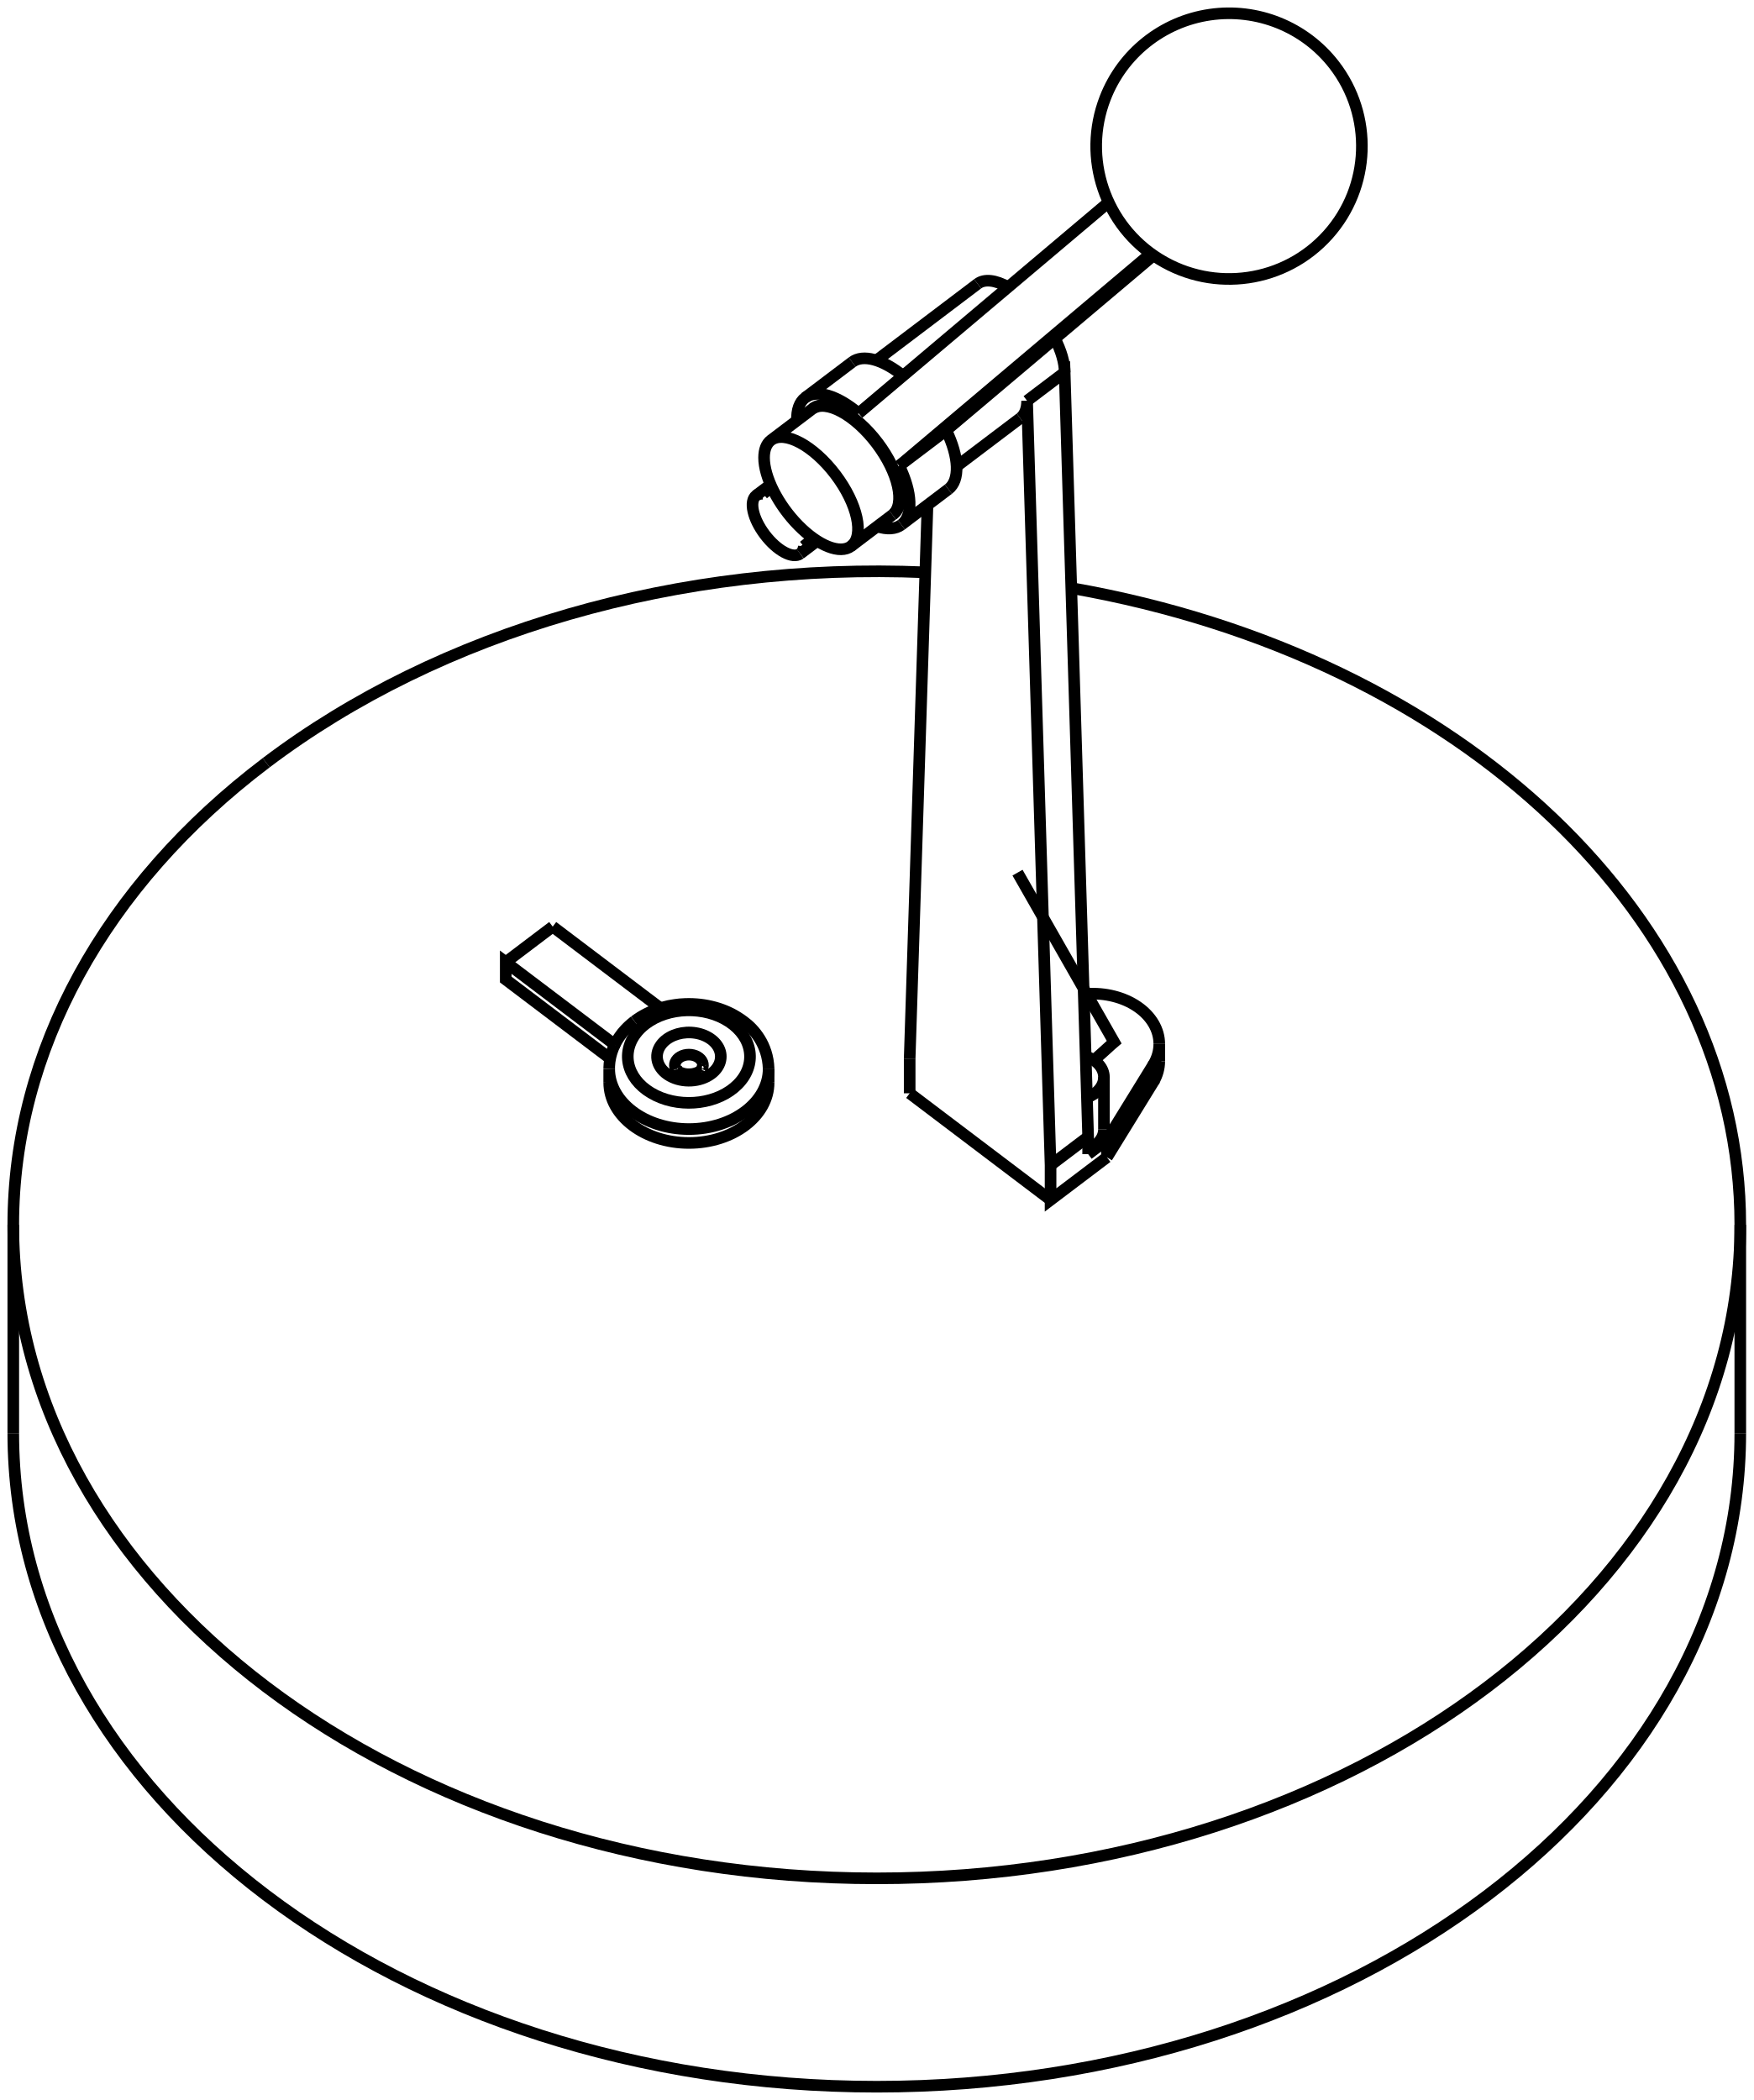
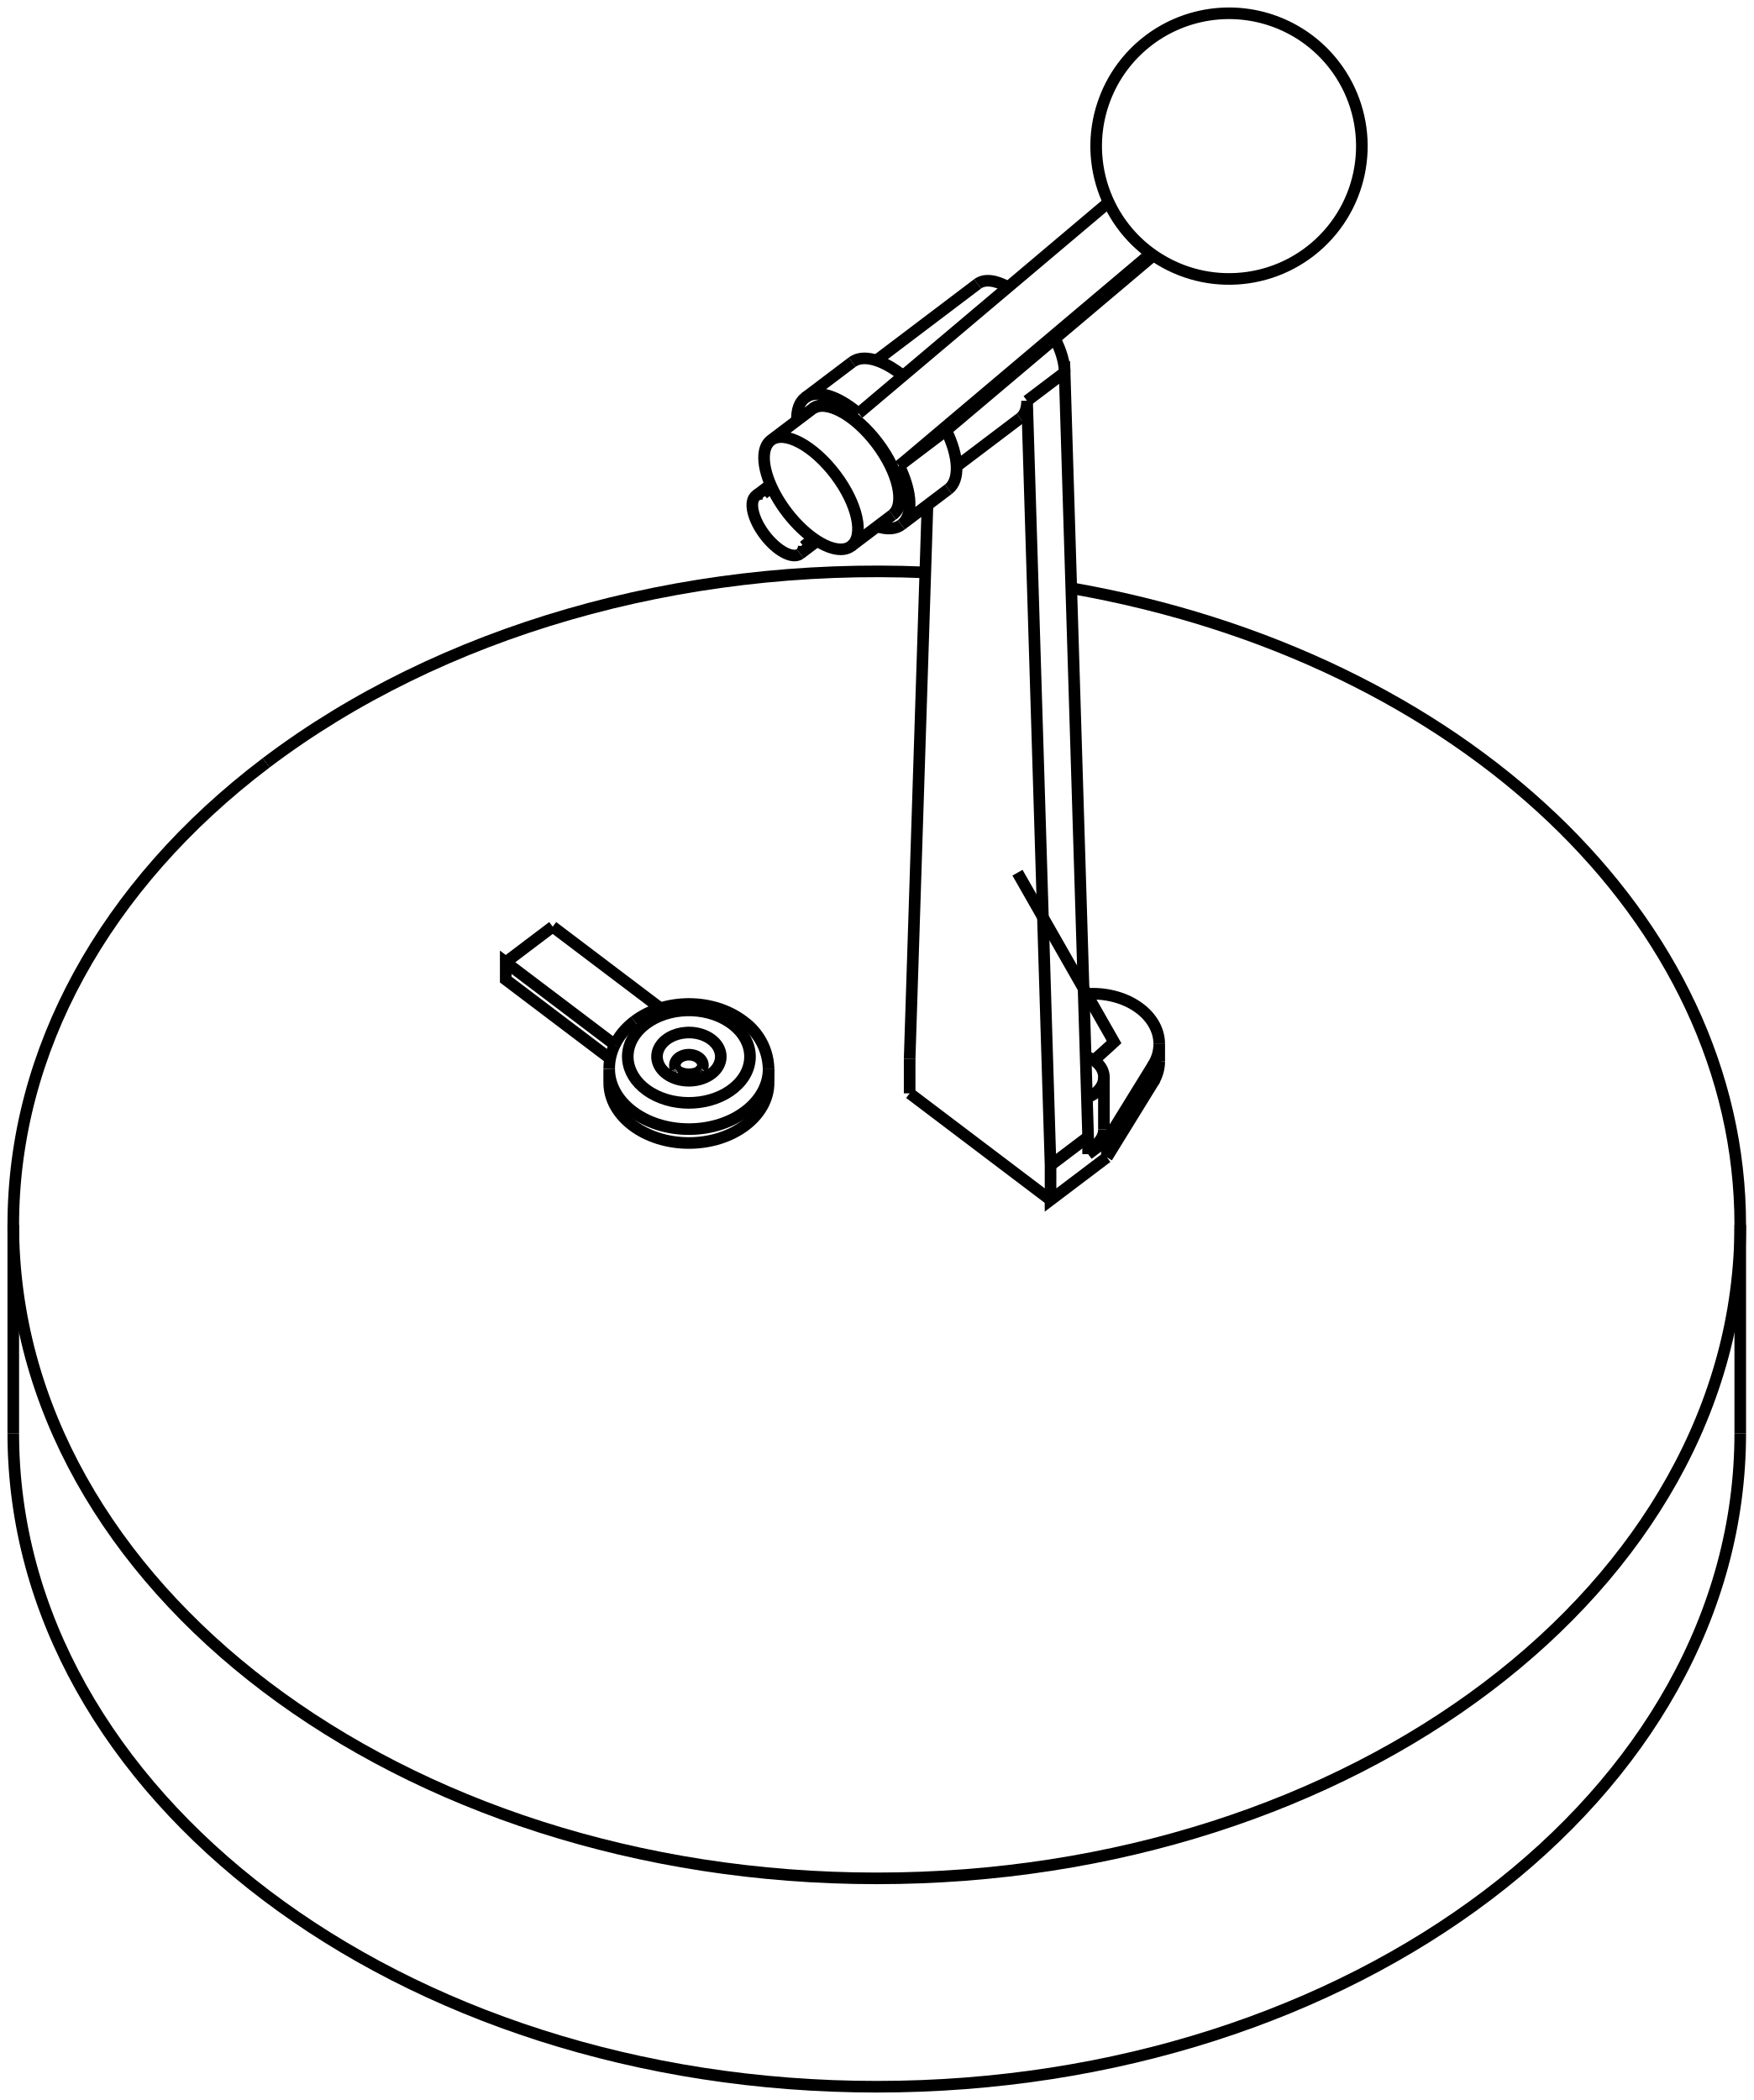
- <svg xmlns="http://www.w3.org/2000/svg" version="1.1" viewBox="-66 -53.984 132 158.084" fill="none" stroke="black" stroke-width="0.6%" vector-effect="non-scaling-stroke">
-   <path d="M -45.962 3.431 A 65 49.196 360 0 1 3.654 -10.9" />
-   <path d="M 14.641 -9.714 A 65 49.196 360 0 1 65 38.218 A 65 49.196 360 0 1 -65 38.218 A 65 49.196 360 0 1 -45.962 3.431" />
-   <path d="M -65 53.904 A 65 49.196 180 0 0 65 53.904" />
-   <path d="M -20.142 27.514 A 6 4.541 180 0 0 -8.142 27.514" />
-   <path d="M -20.069 25.704 L -27.931 19.754 L -27.931 18.447 L -19.721 24.66" />
-   <path d="M 17.324 33.134 L 13.081 36.345 L 13.081 33.731 L 11.314 -23.814 A 5 2.311 232.879 0 1 10.796 -22.503" />
-   <path d="M 2.475 28.317 L 13.081 36.345" />
-   <path d="M 20.852 27.412 A 5 3.784 180 0 0 21.263 25.909" />
-   <path d="M 17.324 33.134 L 20.852 27.412 L 20.852 26.105 A 5 3.784 180 0 0 21.263 24.602 L 21.263 25.909" />
-   <path d="M -24.395 15.771 L -16.289 21.906" />
-   <path d="M -27.931 18.447 L -24.395 15.771" />
-   <path d="M -8.142 26.469 A 6 4.541 360 0 1 -20.142 26.469 L -20.142 27.514" />
-   <path d="M -19.722 24.661 Q -19.72 24.66 -19.721 24.66" />
-   <path d="M 15.91 32.897 L 15.91 31.59 L 14.142 -25.955 L 11.314 -23.814" />
-   <path d="M 15.91 32.897 L 17.324 31.827 L 20.852 26.105" />
-   <path d="M 17.324 33.134 L 17.324 31.827" />
-   <path d="M 15.91 31.59 L 13.081 33.731" />
-   <path d="M 2.475 25.703 L 2.475 28.317" />
-   <path d="M 3.817 -15.968 L 2.475 25.703" />
-   <path d="M 21.263 24.602 A 5 3.784 180 0 0 15.797 20.834" />
-   <path d="M -17.395 23.092 A 4.6 3.482 360 1 1 -18.179 23.884 A 4.6 3.482 360 0 1 -17.395 23.092 Z" />
-   <path d="M -19.718 24.655 A 5.942 4.497 180 0 0 -19.721 24.66" />
-   <path d="M 14.142 -25.955 A 5 2.311 52.879 0 0 13.41 -28.5" />
-   <path d="M 9.89 -32.373 A 5 2.311 52.879 0 0 7.589 -32.618" />
-   <path d="M 16.343 25.829 C 16.4 25.78 16.45 25.73 16.509 25.683 C 16.56 25.63 16.62 25.59 16.674 25.537 C 16.73 25.49 16.78 25.44 16.838 25.39 C 16.89 25.34 16.95 25.29 17.002 25.243 C 17.07 25.18 17.15 25.11 17.219 25.047 C 17.29 24.98 17.36 24.92 17.435 24.852 C 17.51 24.79 17.58 24.72 17.649 24.656 C 17.72 24.59 17.79 24.52 17.864 24.46 L 10.593 11.707" />
-   <path d="M 17.099 31.024 A 2.25 1.703 360 0 1 15.91 32.526" />
-   <path d="M -12.445 26.838 A 2.4 1.816 360 0 1 -16.248 24.683 A 2.4 1.816 360 1 1 -12.445 26.838 Z" />
-   <path d="M 15.724 25.533 A 2.25 1.703 360 0 1 17.099 27.102 L 17.099 31.024" />
-   <path d="M 17.099 27.102 A 2.25 1.703 360 0 1 15.819 28.639" />
-   <path d="M -15.135 26.484 A 1.058 0.801 360 1 1 -13.149 26.484 C -13.15 26.49 -13.15 26.49 -13.151 26.489 C -13.15 26.49 -13.15 26.49 -13.154 26.494 C -13.16 26.5 -13.16 26.5 -13.158 26.5 C -13.16 26.5 -13.16 26.5 -13.162 26.507 C -13.16 26.51 -13.17 26.51 -13.167 26.515 C -13.17 26.52 -13.17 26.52 -13.173 26.523 C -13.18 26.53 -13.18 26.53 -13.18 26.532 C -13.18 26.54 -13.19 26.54 -13.188 26.542 C -13.19 26.54 -13.19 26.55 -13.197 26.552 C -13.2 26.56 -13.2 26.56 -13.206 26.562 C -13.21 26.57 -13.21 26.57 -13.217 26.574 C -13.22 26.58 -13.23 26.58 -13.229 26.586 C -13.23 26.59 -13.24 26.59 -13.243 26.598 C -13.25 26.6 -13.25 26.61 -13.257 26.61 C -13.26 26.61 -13.27 26.62 -13.273 26.623 C -13.28 26.63 -13.28 26.63 -13.29 26.637" />
-   <path d="M 1.644 -17.141 A 4 1.849 52.879 0 0 1.684 -17.362" />
-   <path d="M -2.662 -23.104 A 4 1.849 52.879 0 0 -2.885 -23.125" />
-   <path d="M 1.179 -15.225 A 5 2.311 52.879 0 0 -4.856 -23.198 L -7.967 -20.844 A 5 2.311 232.879 1 1 -1.932 -12.87 A 5 2.311 232.879 0 1 -8.485 -19.533 A 5 2.311 232.879 0 1 -7.967 -20.844" />
-   <path d="M 5.389 -17.157 A 6 2.773 52.879 0 0 5.227 -21.593 L 20.827 -34.76" />
-   <path d="M 1.98 -25.697 A 6 2.773 52.879 0 0 -1.853 -26.725" />
-   <path d="M 1.692 -18.917 L 20.629 -34.901" />
-   <path d="M 1.692 -18.917 L 5.227 -21.593" />
-   <path d="M -5.489 -12.857 L -4.774 -13.46" />
-   <path d="M 1.692 -18.917 A 6 2.773 232.879 0 1 1.853 -14.481 L 5.389 -17.157" />
-   <path d="M 1.853 -14.481 A 6 2.773 232.879 0 1 0.028 -14.353" />
-   <path d="M 17.454 -38.757 L -1.37 -22.869" />
-   <path d="M -6.007 -22.327 A 6 2.773 232.879 0 1 -5.389 -24.049 L -1.853 -26.725" />
-   <path d="M -5.389 -24.049 A 6 2.773 232.879 0 1 -1.37 -22.869" />
-   <path d="M -7.923 -17.338 L -8.551 -16.808" />
-   <path d="M -5.489 -12.857 A 2.75 1.271 232.879 0 1 -5.765 -12.298 L -4.704 -13.101 A 2.75 1.271 52.879 0 0 -4.535 -13.298" />
-   <path d="M -5.765 -12.298 A 2.75 1.271 232.879 0 1 -9.084 -16.683 L -8.024 -17.486" />
-   <path d="M -9.084 -16.683 A 2.75 1.271 232.879 0 1 -8.551 -16.808" />
-   <path d="M -4.82 -23.224 A 5 2.311 232.879 0 1 -4.785 -23.252 A 5 2.311 232.879 0 1 1.25 -15.278 A 5 2.311 232.879 0 1 1.214 -15.252" />
-   <path d="M -5.489 -12.857 L -4.731 -13.43" />
-   <path d="M -7.997 -17.505 A 2.75 1.271 52.879 0 0 -8.024 -17.486" />
-   <path d="M -4.399 -23.403 A 5 2.311 232.879 0 1 -4.376 -23.445" />
-   <path d="M 1.547 -15.62 A 5 2.311 232.879 0 1 1.5 -15.609" />
-   <path d="M -65 38.218 L -65 53.904" />
-   <path d="M 65 38.218 L 65 53.904" />
-   <path d="M -8.142 26.469 L -8.142 27.514" />
-   <path d="M -18.24 22.89 C -18.17 22.84 -18.1 22.79 -18.027 22.737 C -17.95 22.69 -17.88 22.64 -17.806 22.592 C -17.73 22.55 -17.65 22.5 -17.577 22.457 C -17.5 22.41 -17.42 22.37 -17.341 22.33 C -17.26 22.29 -17.18 22.25 -17.098 22.213 C -17.02 22.18 -16.93 22.14 -16.849 22.106 C -16.76 22.07 -16.68 22.04 -16.594 22.008 C -16.51 21.98 -16.42 21.95 -16.334 21.92 C -16.25 21.89 -16.16 21.87 -16.069 21.842 C -15.98 21.82 -15.89 21.8 -15.8 21.775 C -15.71 21.75 -15.62 21.73 -15.528 21.717 C -15.44 21.7 -15.34 21.68 -15.252 21.67 C -15.16 21.66 -15.07 21.64 -14.975 21.634 C -14.88 21.62 -14.79 21.61 -14.695 21.608 C -14.6 21.6 -14.51 21.6 -14.415 21.592 C -14.32 21.59 -14.23 21.59 -14.133 21.587 C -14.04 21.59 -13.95 21.59 -13.851 21.593 C -13.76 21.6 -13.66 21.6 -13.57 21.609 C -13.48 21.62 -13.38 21.63 -13.29 21.636 C -13.2 21.65 -13.1 21.66 -13.012 21.673 C -12.92 21.69 -12.83 21.7 -12.736 21.721 C -12.64 21.74 -12.55 21.76 -12.463 21.78 C -12.37 21.8 -12.28 21.82 -12.193 21.848 C -12.1 21.87 -12.02 21.9 -11.928 21.927 C -11.84 21.96 -11.75 21.98 -11.668 22.016 C -11.58 22.05 -11.5 22.08 -11.413 22.115 C -11.33 22.15 -11.25 22.19 -11.163 22.224 C -11.08 22.26 -11 22.3 -10.92 22.342 C -10.6 22.51 -10.3 22.7 -10.022 22.908 C -9.26 23.46 -8.2 24.63 -8.142 26.469" />
-   <path d="M -19.718 24.655 C -19.7 24.61 -19.68 24.57 -19.654 24.528 C -19.63 24.49 -19.61 24.44 -19.586 24.403 C -19.56 24.36 -19.54 24.32 -19.514 24.281 C -19.49 24.24 -19.46 24.2 -19.438 24.16 C -19.41 24.12 -19.38 24.08 -19.358 24.041 C -19.33 24 -19.3 23.96 -19.273 23.925 C -19.24 23.89 -19.22 23.85 -19.186 23.81 C -19.16 23.77 -19.13 23.73 -19.094 23.698 C -19.06 23.66 -19.03 23.62 -18.999 23.588 C -18.97 23.55 -18.93 23.52 -18.9 23.481 C -18.87 23.45 -18.83 23.41 -18.798 23.376 C -18.76 23.34 -18.73 23.31 -18.693 23.273 C -18.66 23.24 -18.62 23.21 -18.584 23.174 C -18.55 23.14 -18.51 23.11 -18.472 23.077 C -18.43 23.04 -18.4 23.01 -18.358 22.982 C -18.32 22.95 -18.28 22.92 -18.24 22.89" />
-   <path d="M -19.722 24.661 C -19.74 24.7 -19.76 24.73 -19.772 24.768 C -19.79 24.8 -19.8 24.84 -19.819 24.876 C -19.83 24.91 -19.85 24.95 -19.863 24.985 C -19.88 25.02 -19.89 25.06 -19.903 25.096 C -19.92 25.13 -19.93 25.17 -19.941 25.207 C -19.95 25.24 -19.96 25.28 -19.976 25.319 C -19.99 25.36 -20 25.39 -20.007 25.431 C -20.02 25.47 -20.03 25.51 -20.035 25.545 C -20.04 25.58 -20.05 25.62 -20.06 25.659 C -20.07 25.7 -20.08 25.74 -20.082 25.774 C -20.09 25.81 -20.09 25.85 -20.1 25.889 C -20.11 25.93 -20.11 25.97 -20.115 26.004 C -20.12 26.04 -20.12 26.08 -20.127 26.12 C -20.13 26.16 -20.13 26.2 -20.135 26.236 C -20.14 26.27 -20.14 26.31 -20.14 26.352 C -20.14 26.39 -20.14 26.43 -20.142 26.469" />
-   <path d="M 6.007 -18.879 L 10.796 -22.503" />
-   <path d="M -0.028 -26.853 L 7.589 -32.618" />
-   <path d="M -15.135 26.484 C -15.13 26.49 -15.13 26.49 -15.133 26.489 C -15.13 26.49 -15.13 26.49 -15.13 26.494 C -15.13 26.5 -15.13 26.5 -15.126 26.5 C -15.13 26.5 -15.12 26.5 -15.122 26.507 C -15.12 26.51 -15.12 26.51 -15.117 26.514 C -15.12 26.52 -15.11 26.52 -15.111 26.522 C -15.11 26.53 -15.11 26.53 -15.105 26.531 C -15.1 26.53 -15.1 26.54 -15.097 26.541 C -15.09 26.54 -15.09 26.55 -15.09 26.549 C -15.09 26.55 -15.08 26.56 -15.081 26.559 C -15.08 26.56 -15.08 26.57 -15.072 26.568 C -15.07 26.57 -15.07 26.58 -15.062 26.579 C -15.06 26.58 -15.06 26.59 -15.051 26.589 C -15.05 26.59 -15.04 26.6 -15.039 26.6 C -15.04 26.6 -15.03 26.61 -15.027 26.611 C -15.02 26.61 -15.02 26.62 -15.013 26.622 C -15.01 26.63 -15 26.63 -14.998 26.634 C -14.99 26.64 -14.99 26.64 -14.982 26.646 C -14.98 26.65 -14.97 26.65 -14.965 26.658 C -14.96 26.66 -14.95 26.67 -14.948 26.67 C -14.94 26.67 -14.94 26.68 -14.929 26.682 C -14.92 26.69 -14.92 26.69 -14.909 26.694 C -14.9 26.7 -14.9 26.7 -14.888 26.706 C -14.88 26.71 -14.87 26.71 -14.866 26.718 C -14.85 26.73 -14.84 26.73 -14.82 26.741 C -14.8 26.75 -14.79 26.76 -14.77 26.764 C -14.74 26.78 -14.7 26.79 -14.66 26.805 C -14.58 26.83 -14.5 26.85 -14.409 26.865 C -14.23 26.89 -14.04 26.89 -13.86 26.862 C -13.61 26.82 -13.4 26.73 -13.29 26.637" />
-   <path d="M 1.179 -15.225 L -1.932 -12.87" />
-   <path d="M 34.421 -49.109 A 10 10 0 0 0 17.192 -46.598 A 10 10 0 1 0 34.421 -49.109 Z" />
+ <svg xmlns="http://www.w3.org/2000/svg" version="1.1" viewBox="-66 -53.988 132 158.088" fill="none" stroke="black" stroke-width="0.6%" vector-effect="non-scaling-stroke">
+   <path d="M -45.962 3.434 A 65 49.195 360 0 1 3.654 -10.897" />
+   <path d="M 14.641 -9.711 A 65 49.195 360 0 1 65 38.22 A 65 49.195 360 0 1 -65 38.22 A 65 49.195 360 0 1 -45.962 3.434" />
+   <path d="M -65 53.906 A 65 49.195 180 0 0 65 53.906" />
+   <path d="M -20.142 27.516 A 6 4.541 180 0 0 -8.142 27.516" />
+   <path d="M -20.069 25.706 L -27.931 19.756 L -27.931 18.449 L -19.721 24.662" />
+   <path d="M 17.324 33.136 L 13.081 36.347 L 13.081 33.732 L 11.314 -23.815 A 5 2.311 232.88 0 1 10.796 -22.504" />
+   <path d="M 2.475 28.319 L 13.081 36.347" />
+   <path d="M 20.852 27.414 A 5 3.784 180 0 0 21.263 25.911" />
+   <path d="M 17.324 33.136 L 20.852 27.414 L 20.852 26.107 A 5 3.784 180 0 0 21.263 24.604 L 21.263 25.911" />
+   <path d="M -24.395 15.773 L -16.289 21.908" />
+   <path d="M -27.931 18.449 L -24.395 15.773" />
+   <path d="M -8.142 26.471 A 6 4.541 360 0 1 -20.142 26.471 L -20.142 27.516" />
+   <path d="M -19.722 24.663 Q -19.72 24.66 -19.721 24.662" />
+   <path d="M 15.91 32.899 L 15.91 31.592 L 14.142 -25.956 L 11.314 -23.815" />
+   <path d="M 15.91 32.899 L 17.324 31.828 L 20.852 26.107" />
+   <path d="M 17.324 33.136 L 17.324 31.828" />
+   <path d="M 15.91 31.592 L 13.081 33.732" />
+   <path d="M 2.475 25.705 L 2.475 28.319" />
+   <path d="M 3.817 -15.969 L 2.475 25.705" />
+   <path d="M 21.263 24.604 A 5 3.784 180 0 0 15.797 20.836" />
+   <path d="M -17.395 23.094 A 4.6 3.481 360 1 1 -18.179 23.886 A 4.6 3.481 360 0 1 -17.395 23.094 Z" />
+   <path d="M -19.718 24.657 A 5.942 4.497 180 0 0 -19.721 24.662" />
+   <path d="M 14.142 -25.956 A 5 2.311 52.88 0 0 13.41 -28.501" />
+   <path d="M 9.889 -32.374 A 5 2.311 52.88 0 0 7.589 -32.618" />
+   <path d="M 16.343 25.831 C 16.4 25.78 16.45 25.73 16.509 25.685 C 16.56 25.64 16.62 25.59 16.674 25.538 C 16.73 25.49 16.78 25.44 16.838 25.392 C 16.89 25.34 16.95 25.29 17.002 25.245 C 17.07 25.18 17.15 25.11 17.219 25.049 C 17.29 24.98 17.36 24.92 17.435 24.854 C 17.51 24.79 17.58 24.72 17.649 24.658 C 17.72 24.59 17.79 24.53 17.864 24.461 L 10.593 11.708" />
+   <path d="M 17.099 31.026 A 2.25 1.703 360 0 1 15.91 32.527" />
+   <path d="M -12.445 26.84 A 2.4 1.816 360 0 1 -16.248 24.685 A 2.4 1.816 360 1 1 -12.445 26.84 Z" />
+   <path d="M 15.724 25.535 A 2.25 1.703 0 0 1 17.099 27.104 L 17.099 31.026" />
+   <path d="M 17.099 27.104 A 2.25 1.703 0 0 1 15.819 28.641" />
+   <path d="M -15.135 26.486 A 1.058 0.801 360 1 1 -13.149 26.486 C -13.15 26.49 -13.15 26.49 -13.151 26.491 C -13.15 26.49 -13.15 26.49 -13.154 26.496 C -13.16 26.5 -13.16 26.5 -13.158 26.502 C -13.16 26.5 -13.16 26.51 -13.162 26.509 C -13.16 26.51 -13.17 26.51 -13.167 26.517 C -13.17 26.52 -13.17 26.52 -13.173 26.525 C -13.18 26.53 -13.18 26.53 -13.18 26.534 C -13.18 26.54 -13.19 26.54 -13.188 26.543 C -13.19 26.55 -13.19 26.55 -13.197 26.554 C -13.2 26.56 -13.2 26.56 -13.206 26.564 C -13.21 26.57 -13.21 26.57 -13.217 26.576 C -13.22 26.58 -13.23 26.58 -13.229 26.587 C -13.23 26.59 -13.24 26.6 -13.243 26.6 C -13.25 26.6 -13.25 26.61 -13.257 26.612 C -13.26 26.62 -13.27 26.62 -13.273 26.625 C -13.28 26.63 -13.28 26.63 -13.29 26.639" />
+   <path d="M 1.644 -17.142 A 4 1.849 52.88 0 0 1.684 -17.363" />
+   <path d="M -2.662 -23.105 A 4 1.849 52.88 0 0 -2.885 -23.126" />
+   <path d="M 1.179 -15.226 A 5 2.311 52.88 0 0 -4.856 -23.199 L -7.967 -20.845 A 5 2.311 232.88 0 1 -1.932 -12.871 A 5 2.311 232.88 0 1 -8.485 -19.534 A 5 2.311 232.88 0 1 -7.967 -20.845" />
+   <path d="M 5.389 -17.158 A 6 2.773 52.88 0 0 5.227 -21.594 L 20.828 -34.763" />
+   <path d="M 1.98 -25.698 A 6 2.773 52.88 0 0 -1.853 -26.726" />
+   <path d="M 1.692 -18.918 L 20.629 -34.904" />
+   <path d="M 1.692 -18.918 L 5.227 -21.594" />
+   <path d="M -5.489 -12.857 L -4.774 -13.461" />
+   <path d="M 1.692 -18.918 A 6 2.773 232.88 0 1 1.853 -14.482 L 5.389 -17.158" />
+   <path d="M 1.853 -14.482 A 6 2.773 232.88 0 1 0.027 -14.354" />
+   <path d="M 17.454 -38.76 L -1.37 -22.87" />
+   <path d="M -6.007 -22.328 A 6 2.773 232.88 0 1 -5.389 -24.05 L -1.853 -26.726" />
+   <path d="M -5.389 -24.05 A 6 2.773 232.88 0 1 -1.37 -22.87" />
+   <path d="M -7.922 -17.339 L -8.551 -16.809" />
+   <path d="M -5.489 -12.857 A 2.75 1.271 232.88 0 1 -5.765 -12.298 L -4.704 -13.101 A 2.75 1.271 52.88 0 0 -4.535 -13.299" />
+   <path d="M -5.765 -12.298 A 2.75 1.271 232.88 1 1 -9.084 -16.684 L -8.024 -17.486" />
+   <path d="M -9.084 -16.684 A 2.75 1.271 232.88 0 1 -8.551 -16.809" />
+   <path d="M -4.82 -23.225 A 5 2.311 232.88 0 1 -4.785 -23.253 A 5 2.311 232.88 0 1 1.25 -15.279 A 5 2.311 232.88 0 1 1.214 -15.253" />
+   <path d="M -5.489 -12.857 L -4.731 -13.431" />
+   <path d="M -7.996 -17.506 A 2.75 1.271 52.88 0 0 -8.024 -17.486" />
+   <path d="M -4.399 -23.404 A 5 2.311 232.88 0 1 -4.376 -23.446" />
+   <path d="M 1.547 -15.621 A 5 2.311 232.88 0 1 1.5 -15.61" />
+   <path d="M -65 38.22 L -65 53.906" />
+   <path d="M 65 38.22 L 65 53.906" />
+   <path d="M -8.142 26.471 L -8.142 27.516" />
+   <path d="M -18.24 22.892 C -18.17 22.84 -18.1 22.79 -18.027 22.739 C -17.95 22.69 -17.88 22.64 -17.806 22.594 C -17.73 22.55 -17.65 22.5 -17.577 22.459 C -17.5 22.41 -17.42 22.37 -17.341 22.332 C -17.26 22.29 -17.18 22.25 -17.098 22.215 C -17.02 22.18 -16.93 22.14 -16.849 22.108 C -16.76 22.07 -16.68 22.04 -16.594 22.01 C -16.51 21.98 -16.42 21.95 -16.334 21.922 C -16.25 21.89 -16.16 21.87 -16.069 21.844 C -15.98 21.82 -15.89 21.8 -15.8 21.777 C -15.71 21.76 -15.62 21.74 -15.528 21.719 C -15.44 21.7 -15.34 21.69 -15.252 21.672 C -15.16 21.66 -15.07 21.65 -14.975 21.636 C -14.88 21.63 -14.79 21.62 -14.695 21.61 C -14.6 21.6 -14.51 21.6 -14.415 21.594 C -14.32 21.59 -14.23 21.59 -14.133 21.589 C -14.04 21.59 -13.95 21.59 -13.851 21.595 C -13.76 21.6 -13.66 21.6 -13.57 21.611 C -13.48 21.62 -13.38 21.63 -13.29 21.638 C -13.2 21.65 -13.1 21.66 -13.012 21.675 C -12.92 21.69 -12.83 21.71 -12.736 21.723 C -12.64 21.74 -12.55 21.76 -12.463 21.782 C -12.37 21.8 -12.28 21.83 -12.194 21.85 C -12.1 21.87 -12.02 21.9 -11.928 21.929 C -11.84 21.96 -11.75 21.99 -11.668 22.018 C -11.58 22.05 -11.5 22.08 -11.413 22.117 C -11.33 22.15 -11.25 22.19 -11.163 22.226 C -11.08 22.26 -11 22.3 -10.92 22.344 C -10.6 22.51 -10.3 22.7 -10.022 22.91 C -9.26 23.46 -8.2 24.63 -8.142 26.471" />
+   <path d="M -19.718 24.657 C -19.7 24.61 -19.68 24.57 -19.654 24.53 C -19.63 24.49 -19.61 24.45 -19.586 24.406 C -19.56 24.36 -19.54 24.32 -19.514 24.283 C -19.49 24.24 -19.46 24.2 -19.438 24.162 C -19.41 24.12 -19.38 24.08 -19.358 24.043 C -19.33 24 -19.3 23.97 -19.273 23.927 C -19.24 23.89 -19.22 23.85 -19.186 23.812 C -19.16 23.77 -19.13 23.74 -19.094 23.7 C -19.06 23.66 -19.03 23.63 -18.999 23.59 C -18.97 23.55 -18.93 23.52 -18.9 23.483 C -18.87 23.45 -18.83 23.41 -18.798 23.378 C -18.76 23.34 -18.73 23.31 -18.693 23.276 C -18.66 23.24 -18.62 23.21 -18.584 23.176 C -18.55 23.14 -18.51 23.11 -18.472 23.079 C -18.43 23.05 -18.4 23.02 -18.358 22.984 C -18.32 22.95 -18.28 22.92 -18.24 22.892" />
+   <path d="M -19.722 24.663 C -19.74 24.7 -19.76 24.73 -19.772 24.77 C -19.79 24.81 -19.8 24.84 -19.819 24.878 C -19.83 24.91 -19.85 24.95 -19.863 24.987 C -19.88 25.02 -19.89 25.06 -19.903 25.098 C -19.92 25.13 -19.93 25.17 -19.941 25.209 C -19.95 25.25 -19.96 25.28 -19.976 25.321 C -19.99 25.36 -20 25.4 -20.007 25.433 C -20.02 25.47 -20.03 25.51 -20.035 25.547 C -20.04 25.58 -20.05 25.62 -20.06 25.661 C -20.07 25.7 -20.08 25.74 -20.082 25.775 C -20.09 25.81 -20.09 25.85 -20.1 25.891 C -20.11 25.93 -20.11 25.97 -20.115 26.006 C -20.12 26.04 -20.12 26.08 -20.127 26.122 C -20.13 26.16 -20.13 26.2 -20.135 26.238 C -20.14 26.28 -20.14 26.32 -20.14 26.354 C -20.14 26.39 -20.14 26.43 -20.142 26.471" />
+   <path d="M 6.007 -18.88 L 10.796 -22.504" />
+   <path d="M -0.027 -26.854 L 7.589 -32.618" />
+   <path d="M -15.135 26.486 C -15.13 26.49 -15.13 26.49 -15.133 26.49 C -15.13 26.49 -15.13 26.49 -15.13 26.496 C -15.13 26.5 -15.13 26.5 -15.126 26.502 C -15.13 26.5 -15.12 26.51 -15.122 26.509 C -15.12 26.51 -15.12 26.51 -15.117 26.516 C -15.12 26.52 -15.11 26.52 -15.112 26.524 C -15.11 26.53 -15.11 26.53 -15.105 26.533 C -15.1 26.54 -15.1 26.54 -15.097 26.542 C -15.09 26.55 -15.09 26.55 -15.09 26.551 C -15.09 26.55 -15.08 26.56 -15.082 26.561 C -15.08 26.56 -15.08 26.57 -15.072 26.57 C -15.07 26.57 -15.07 26.58 -15.062 26.58 C -15.06 26.58 -15.06 26.59 -15.051 26.591 C -15.05 26.59 -15.04 26.6 -15.039 26.602 C -15.04 26.61 -15.03 26.61 -15.027 26.613 C -15.02 26.62 -15.02 26.62 -15.013 26.624 C -15.01 26.63 -15 26.63 -14.998 26.636 C -14.99 26.64 -14.99 26.64 -14.982 26.648 C -14.98 26.65 -14.97 26.66 -14.965 26.66 C -14.96 26.66 -14.95 26.67 -14.948 26.672 C -14.94 26.68 -14.94 26.68 -14.929 26.684 C -14.92 26.69 -14.92 26.69 -14.909 26.696 C -14.9 26.7 -14.9 26.7 -14.888 26.708 C -14.88 26.71 -14.87 26.72 -14.867 26.72 C -14.85 26.73 -14.84 26.74 -14.82 26.743 C -14.8 26.75 -14.79 26.76 -14.77 26.766 C -14.74 26.78 -14.7 26.79 -14.661 26.807 C -14.58 26.83 -14.5 26.85 -14.41 26.867 C -14.23 26.89 -14.04 26.89 -13.861 26.864 C -13.61 26.83 -13.4 26.73 -13.29 26.639" />
+   <path d="M 1.179 -15.226 L -1.932 -12.871" />
+   <path d="M 34.421 -49.113 A 10 10 0 0 0 17.192 -46.601 A 10 10 0 1 0 34.421 -49.113 Z" />
</svg>
